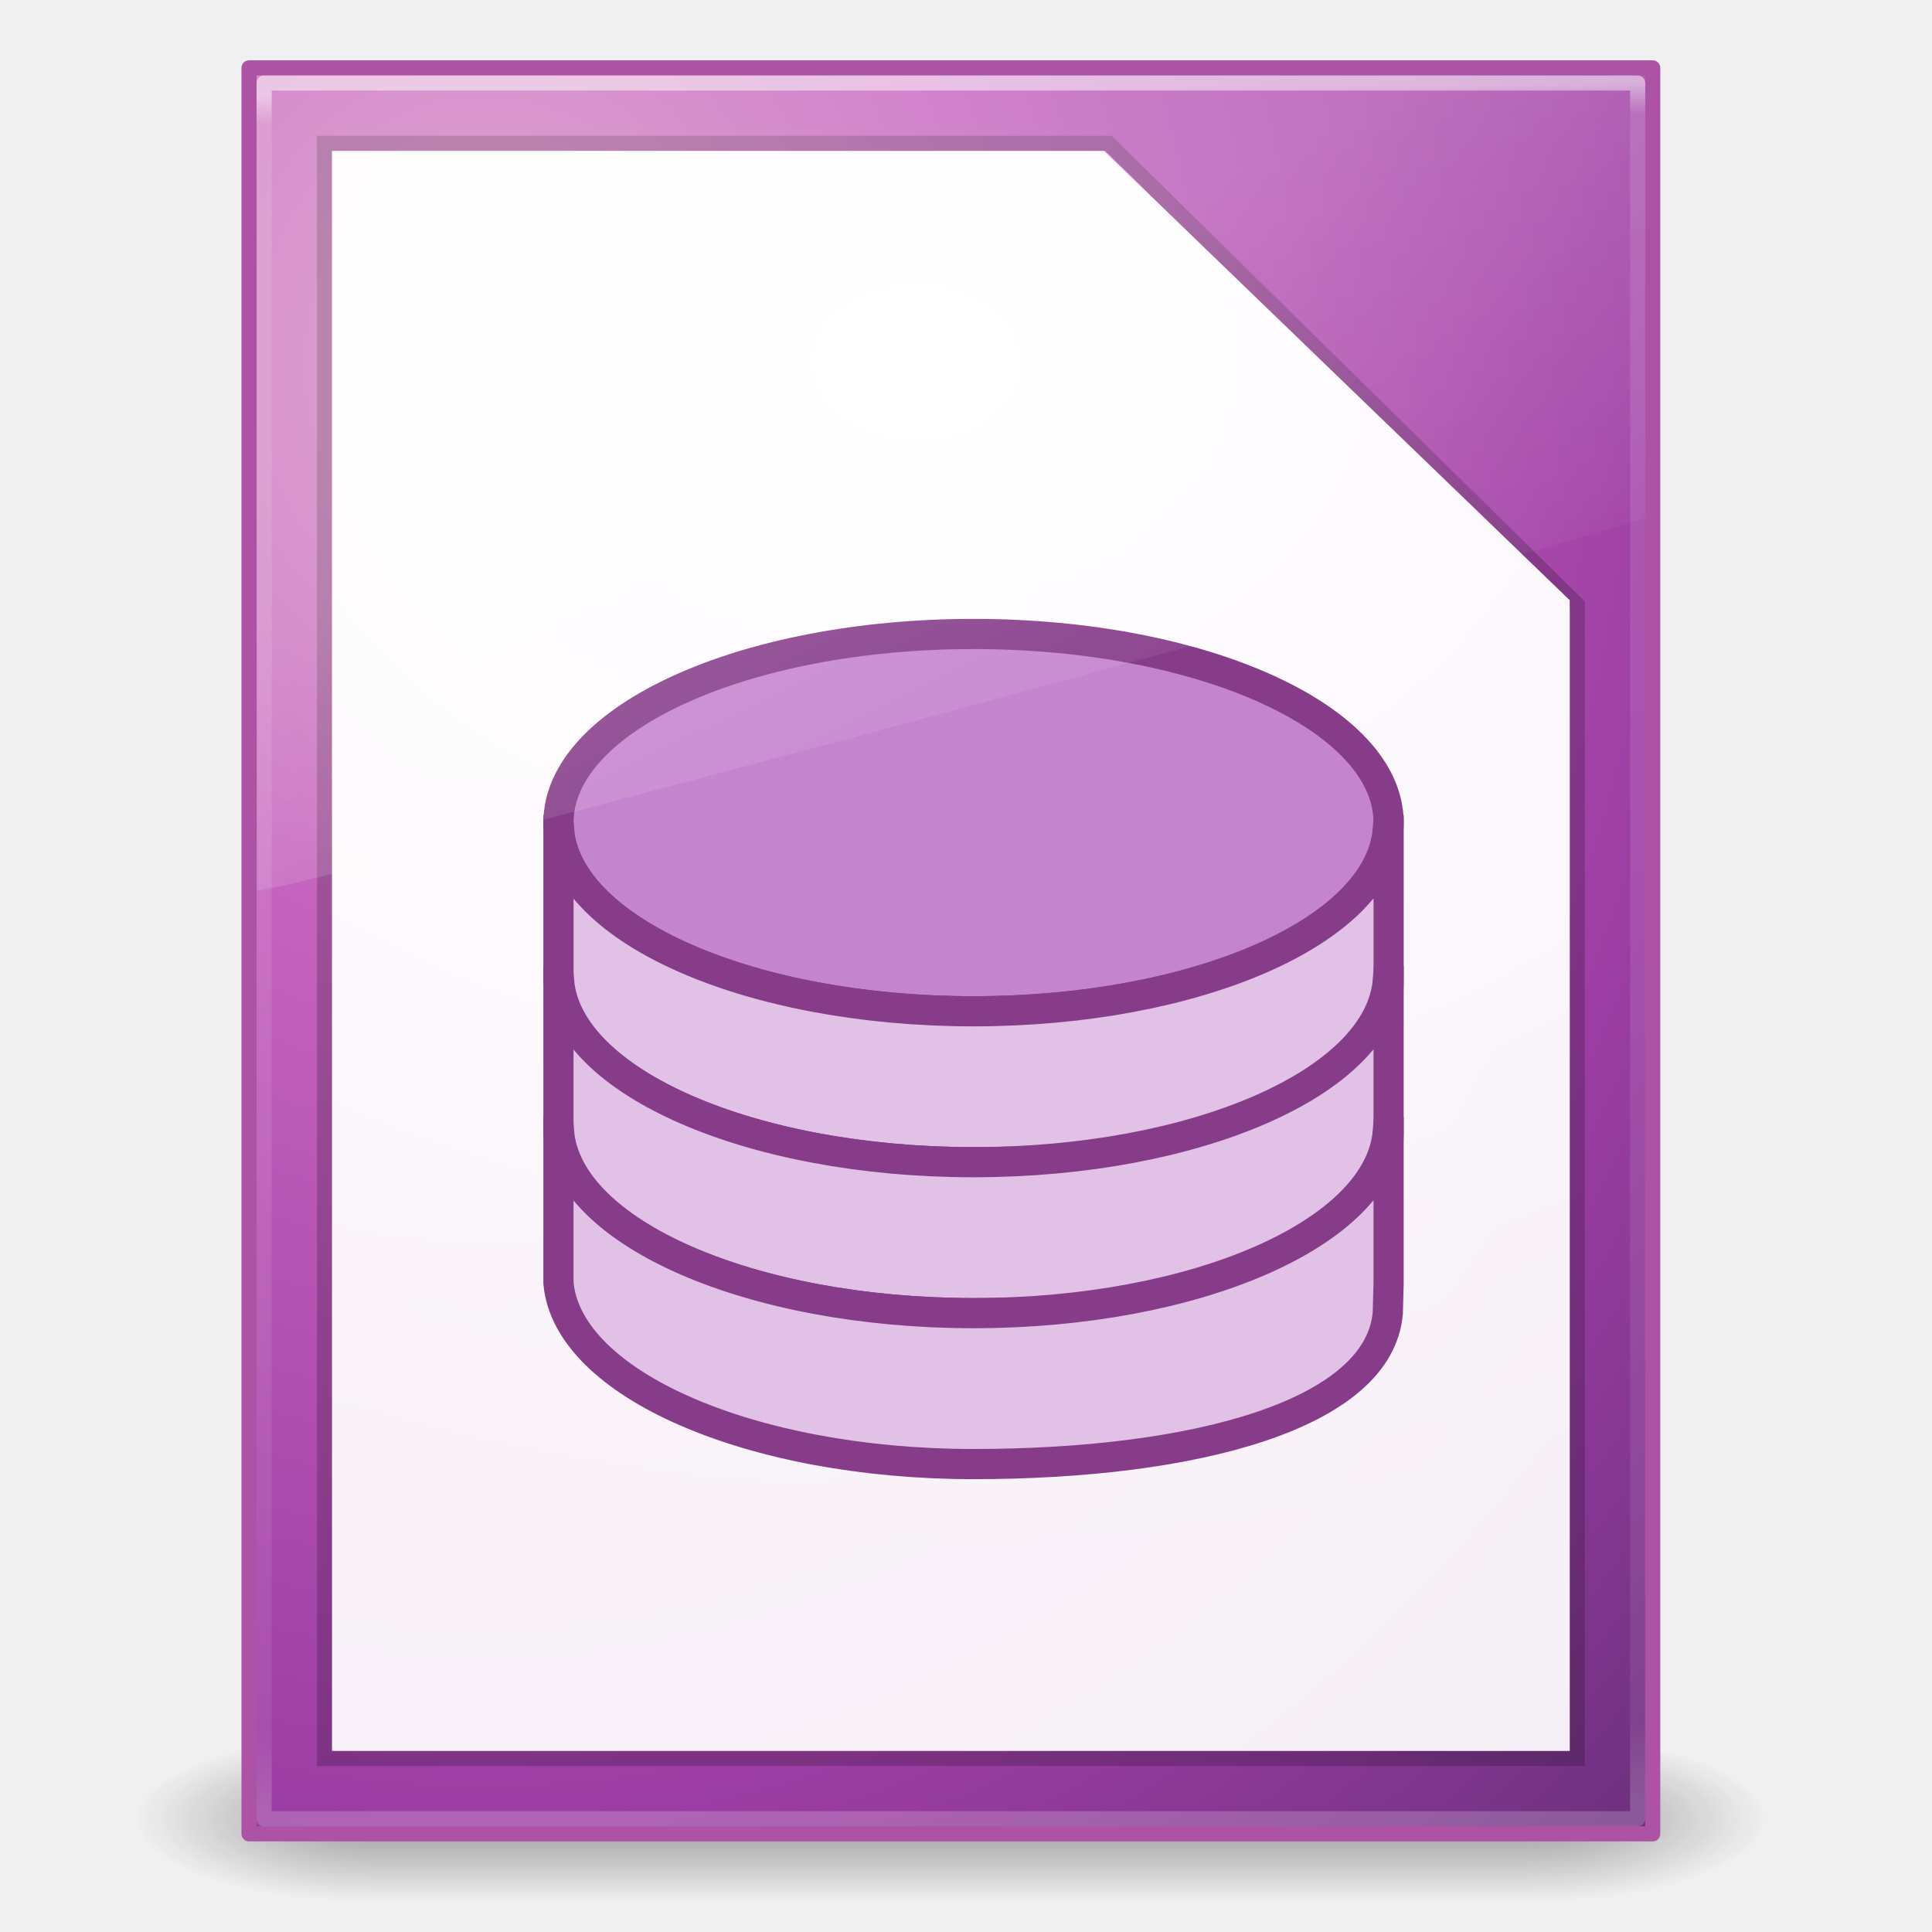
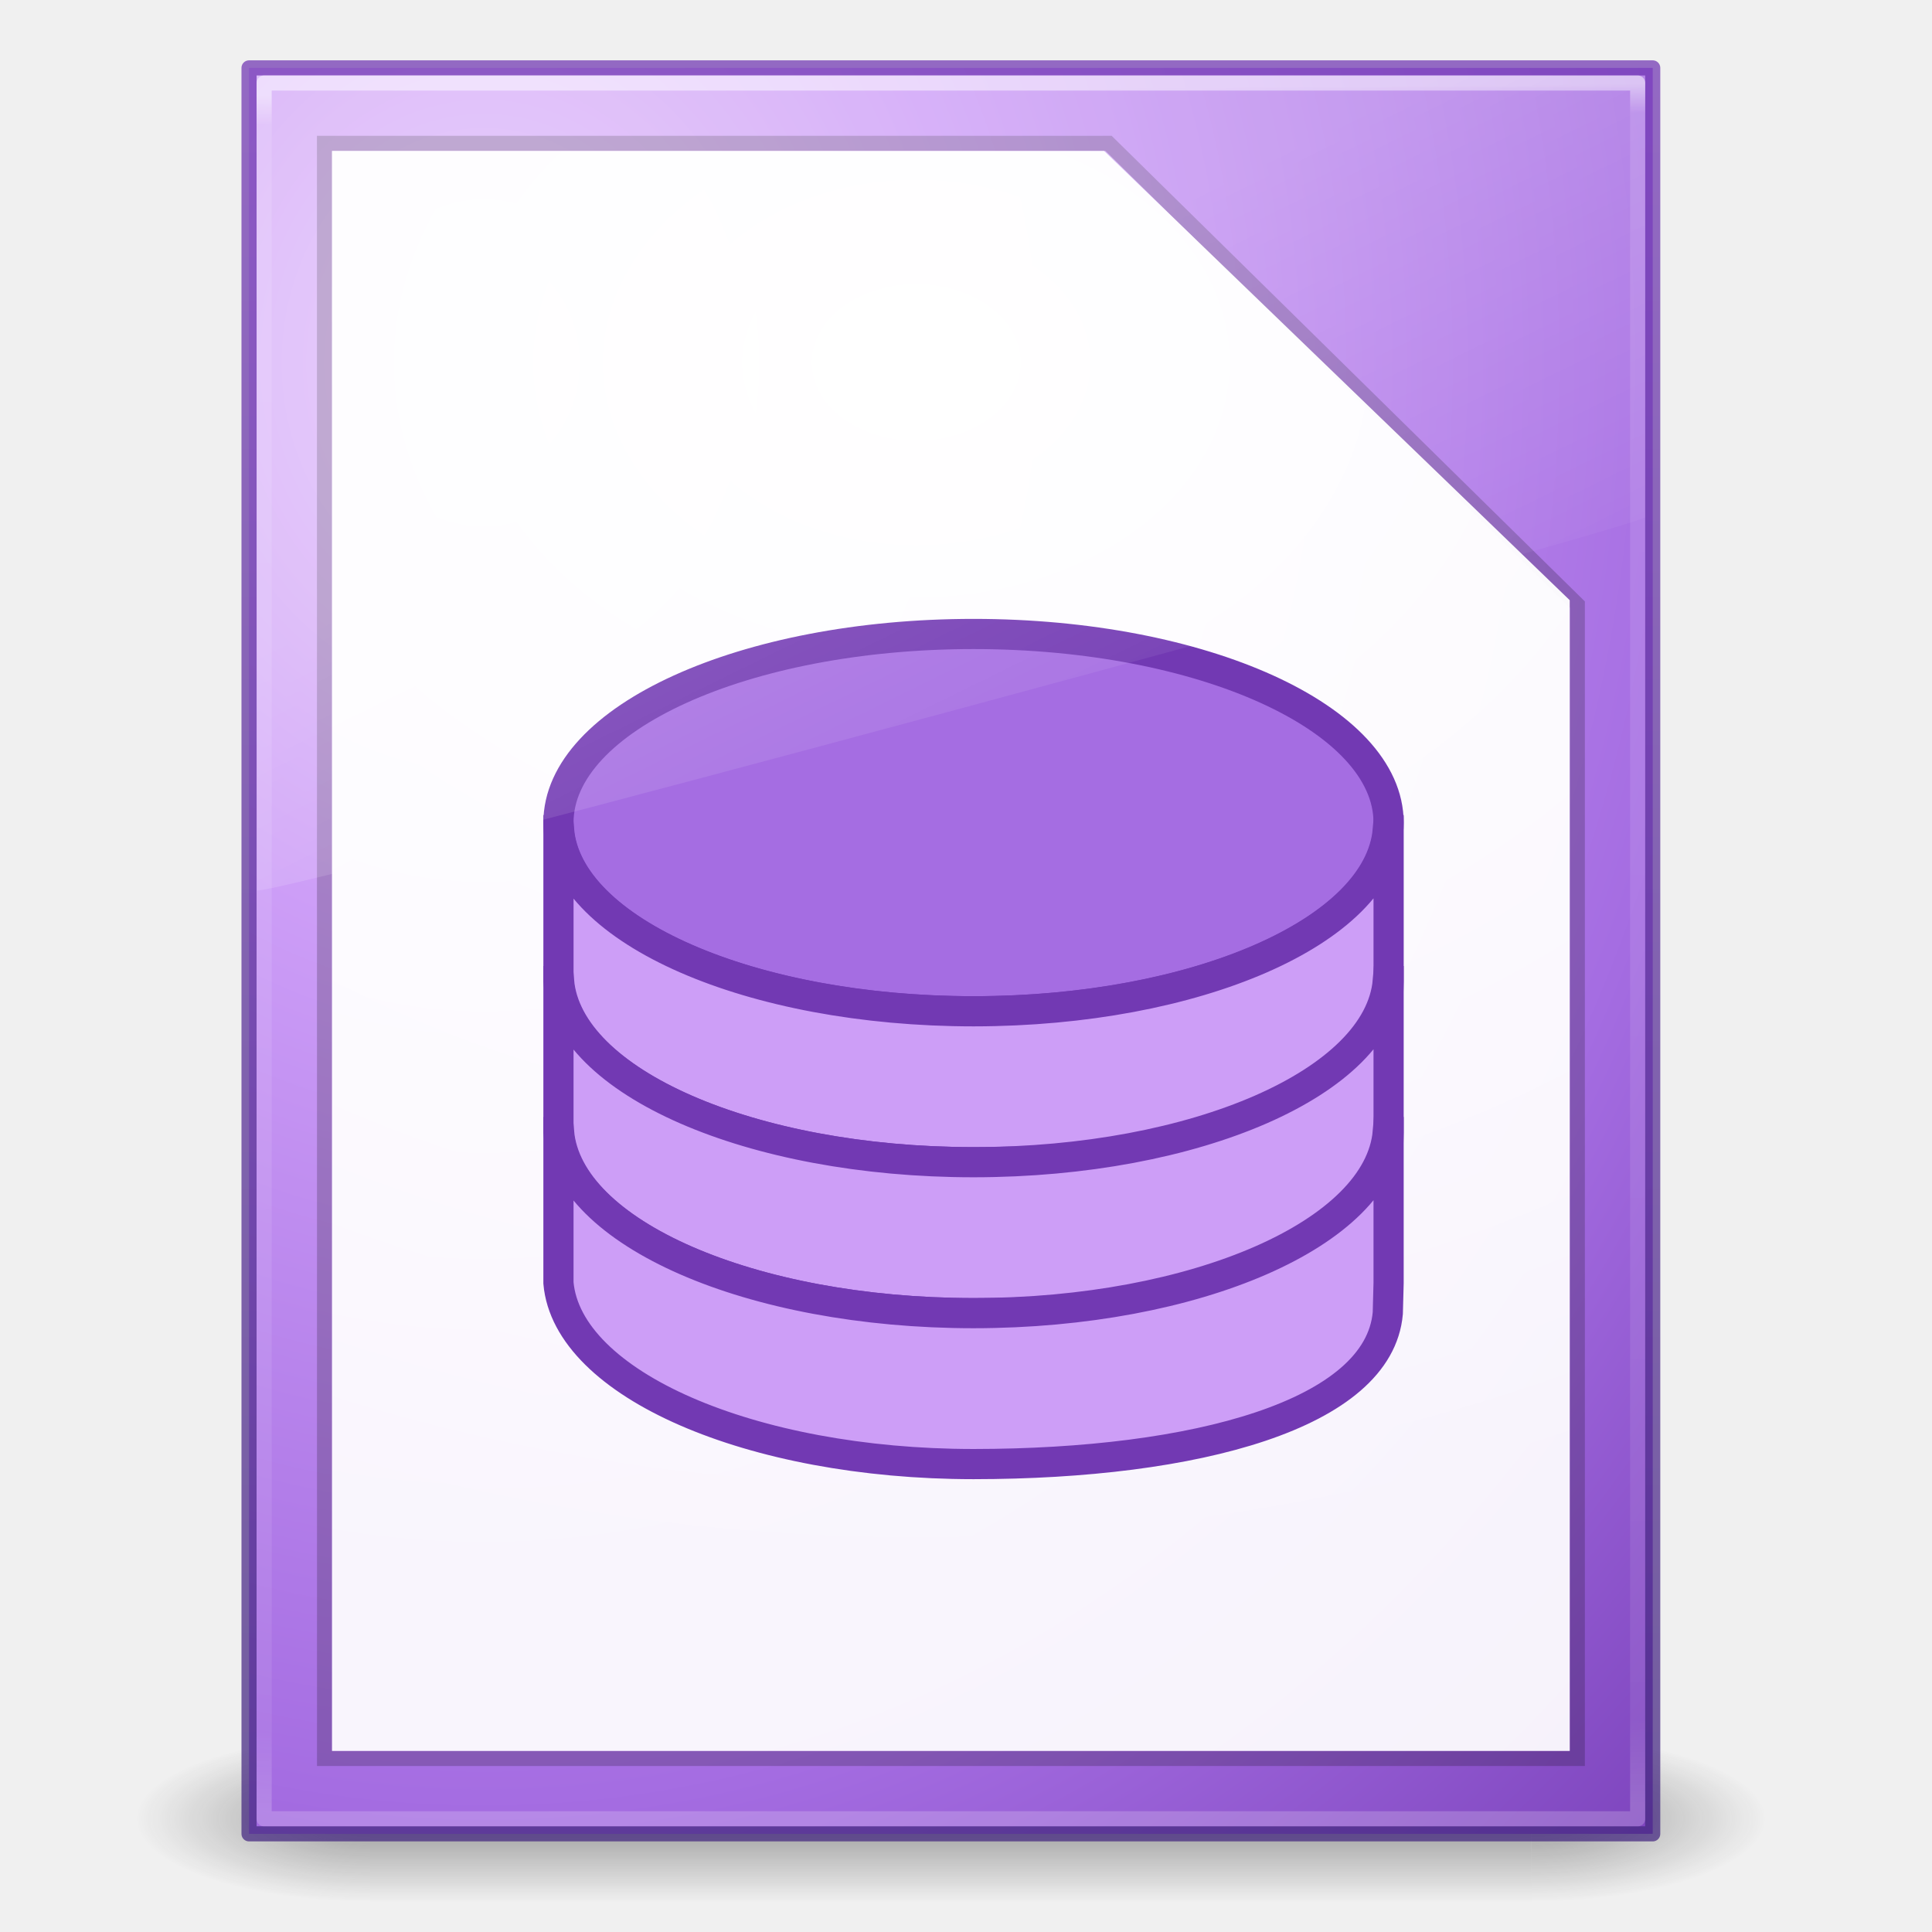
<svg xmlns="http://www.w3.org/2000/svg" xmlns:xlink="http://www.w3.org/1999/xlink" height="128" viewBox="0 0 33.867 33.867" width="128">
-   <radialGradient id="a" cx="4.993" cy="43.5" gradientTransform="matrix(2.003784 0 0 1.4 27.98813 -17.4)" gradientUnits="userSpaceOnUse" r="2.5" xlink:href="#b" />
-   <linearGradient id="b">
+   <linearGradient id="a" gradientUnits="userSpaceOnUse" x1="23.548" x2="23.548" y1="294.619" y2="263.927">
+     <stop offset="0" stop-color="#452981" />
+     <stop offset="1" stop-color="#7239b3" />
+   </linearGradient>
+   <radialGradient id="b" cx="4.993" cy="43.5" gradientTransform="matrix(2.003784 0 0 1.4 27.98813 -17.4)" gradientUnits="userSpaceOnUse" r="2.5" xlink:href="#c" />
+   <linearGradient id="c">
    <stop offset="0" stop-color="#181818" />
    <stop offset="1" stop-color="#181818" stop-opacity="0" />
  </linearGradient>
-   <radialGradient id="c" cx="4.993" cy="43.5" gradientTransform="matrix(-2.003784 0 0 -1.4 23.23221 104.4)" gradientUnits="userSpaceOnUse" r="2.5" xlink:href="#b" />
-   <linearGradient id="d" gradientUnits="userSpaceOnUse" x1="25.058" x2="25.058" y1="47.028" y2="39.999">
+   <radialGradient id="d" cx="4.993" cy="43.5" gradientTransform="matrix(-2.003784 0 0 -1.4 23.23221 104.4)" gradientUnits="userSpaceOnUse" r="2.5" xlink:href="#c" />
+   <linearGradient id="e" gradientUnits="userSpaceOnUse" x1="25.058" x2="25.058" y1="47.028" y2="39.999">
    <stop offset="0" stop-color="#181818" stop-opacity="0" />
    <stop offset=".5" stop-color="#181818" />
    <stop offset="1" stop-color="#181818" stop-opacity="0" />
  </linearGradient>
-   <linearGradient id="e" gradientUnits="userSpaceOnUse" x1="15.346" x2="15.61" y1="264.456" y2="294.619">
+   <linearGradient id="f" gradientUnits="userSpaceOnUse" x1="15.346" x2="15.61" y1="264.456" y2="294.619">
    <stop offset="0" stop-color="#fff" />
    <stop offset=".017" stop-color="#fff" stop-opacity=".235" />
    <stop offset=".951" stop-color="#fff" stop-opacity=".157" />
    <stop offset="1" stop-color="#fff" stop-opacity=".392" />
  </linearGradient>
-   <radialGradient id="f" cx="25" cy="8" gradientTransform="matrix(.00000003 1.263408 -1.684544 .00000003 29.8027 237.6335)" gradientUnits="userSpaceOnUse" r="17">
+   <radialGradient id="g" cx="25" cy="8" gradientTransform="matrix(.00000003 1.263408 -1.684544 .00000003 29.8027 237.6335)" gradientUnits="userSpaceOnUse" r="17">
    <stop offset="0" stop-color="#fff" />
    <stop offset="1" stop-color="#fff" stop-opacity=".908" />
  </radialGradient>
-   <linearGradient id="g" gradientTransform="matrix(.5858987 0 0 .9180926 1.521436 262.6515)" gradientUnits="userSpaceOnUse" x1="15.918" x2="19.531" y1="9.459" y2="20.986">
+   <linearGradient id="h" gradientTransform="matrix(.5858987 0 0 .9180926 1.521436 262.6515)" gradientUnits="userSpaceOnUse" x1="15.918" x2="19.531" y1="9.459" y2="20.986">
    <stop offset="0" stop-color="#fff" />
    <stop offset="1" stop-color="#fff" stop-opacity="0" />
  </linearGradient>
-   <radialGradient id="h" cx="8.731" cy="271.317" gradientTransform="matrix(-.00000076 3.063831 -2.638298 -.00000067 724.5475 242.4678)" gradientUnits="userSpaceOnUse" r="12.435">
-     <stop offset="0" stop-color="#d78ec1" />
-     <stop offset=".262" stop-color="#c564be" />
-     <stop offset=".661" stop-color="#9d3ea4" />
-     <stop offset="1" stop-color="#5e2c73" />
+   <radialGradient id="i" cx="8.731" cy="271.317" gradientTransform="matrix(-.00000076 3.063831 -2.638298 -.00000067 724.5475 242.4678)" gradientUnits="userSpaceOnUse" r="12.435">
+     <stop offset="0" stop-color="#e4c6fa" />
+     <stop offset=".262" stop-color="#cd9ef7" />
+     <stop offset=".661" stop-color="#a56de2" />
+     <stop offset="1" stop-color="#7239b3" />
  </radialGradient>
-   <linearGradient id="i" gradientTransform="matrix(.2136502 0 0 .2367577 56.20232 268.4301)" gradientUnits="userSpaceOnUse" x1="19.315" x2="19.315" y1="294.619" y2="271.335">
-     <stop offset="0" stop-color="#650d5c" />
-     <stop offset="1" stop-color="#ad53a5" />
-   </linearGradient>
  <g transform="translate(-.264583 -262.8687)">
    <g opacity=".4" transform="matrix(.8216009 0 0 .4157738 -4.108004 276.6649)">
-       <path d="m38 40h5v7h-5z" fill="url(#a)" />
-       <path d="m13.22 47h-5v-7h5z" fill="url(#c)" />
-       <path d="m13.22 40h24.78v7h-24.78z" fill="url(#d)" />
+       <path d="m38 40h5v7h-5z" fill="url(#b)" />
+       <path d="m13.22 47h-5v-7h5z" fill="url(#d)" />
+       <path d="m13.22 40h24.78v7h-24.78z" fill="url(#e)" />
    </g>
    <g stroke-width=".265">
      <path d="m6.085 265.515 13.534-0 8.162 7.875v20.171h-21.696z" fill="#fff" />
-       <path d="m4.63 264.059h24.606v30.956h-24.606z" fill="url(#h)" stroke="url(#i)" stroke-linecap="round" stroke-linejoin="round" />
-       <path d="m4.895 264.324h24.077v30.427h-24.077z" fill="none" opacity=".5" stroke="url(#e)" stroke-linecap="round" stroke-linejoin="round" />
+       <path d="m4.63 264.059h24.606v30.956h-24.606z" fill="url(#i)" stroke="url(#a)" stroke-linecap="round" stroke-linejoin="round" stroke-opacity=".739" />
+       <path d="m4.895 264.324h24.077v30.427h-24.077z" fill="none" opacity=".5" stroke="url(#f)" stroke-linecap="round" stroke-linejoin="round" />
      <path d="m5.953 265.382 13.744-0 8.217 8.085v20.226h-21.96z" fill="#fff" opacity=".2" stroke="#000" />
-       <path d="m6.085 265.515h13.534l8.162 7.875v20.171h-21.696z" fill="url(#f)" />
+       <path d="m6.085 265.515h13.534l8.162 7.875v20.171h-21.696z" fill="url(#g)" />
    </g>
-     <g stroke="#863c89">
-       <ellipse cx="17.33" cy="277.289" fill="#c584ce" rx="7.276" ry="3.307" stroke-width=".529" />
-       <g fill="#e2c1e6" transform="translate(0 -.264583)">
+     <g stroke="#7239b3">
+       <ellipse cx="17.33" cy="277.289" fill="#a56de2" rx="7.276" ry="3.307" stroke-width=".529" />
+       <g fill="#cd9ef7" transform="translate(0 -.264583)">
        <path d="m37 56v10-0c.59 6.701 12.747 11.996 27.5 12 14.747-.008 26.855-3.302 27.445-10l.055-2v-10h-.055c-.59 6.698-12.698 11.992-27.445 12-14.753-.004-26.871-5.299-27.461-12z" stroke-width="2" transform="matrix(.2645833 0 0 .2645833 .264583 262.8687)" />
        <g stroke-width=".529">
          <path d="m10.054 280.331v2.646c.156 1.773 3.373 3.174 7.276 3.175 3.902-.002 7.106-.874 7.262-2.646l.014-.529v-2.646h-.014c-.156 1.772-3.36 3.173-7.262 3.175-3.903-.001-7.11-1.402-7.266-3.175z" />
          <path d="m10.054 282.977v2.646c.156 1.773 3.373 3.174 7.276 3.175 3.902-.002 7.106-.874 7.262-2.646l.014-.529v-2.646h-.014c-.156 1.772-3.36 3.173-7.262 3.175-3.903-.001-7.11-1.402-7.266-3.175z" />
        </g>
      </g>
    </g>
-     <path d="m6.001 264.192h-1.238l.009 14.287c.776-.017 23.743-6.242 24.333-6.541v-7.746h-.982z" fill="url(#g)" fill-rule="evenodd" opacity=".2" stroke-width=".265" />
+     <path d="m6.001 264.192h-1.238l.009 14.287c.776-.017 23.743-6.242 24.333-6.541v-7.746h-.982z" fill="url(#h)" fill-rule="evenodd" opacity=".2" stroke-width=".265" />
  </g>
</svg>
